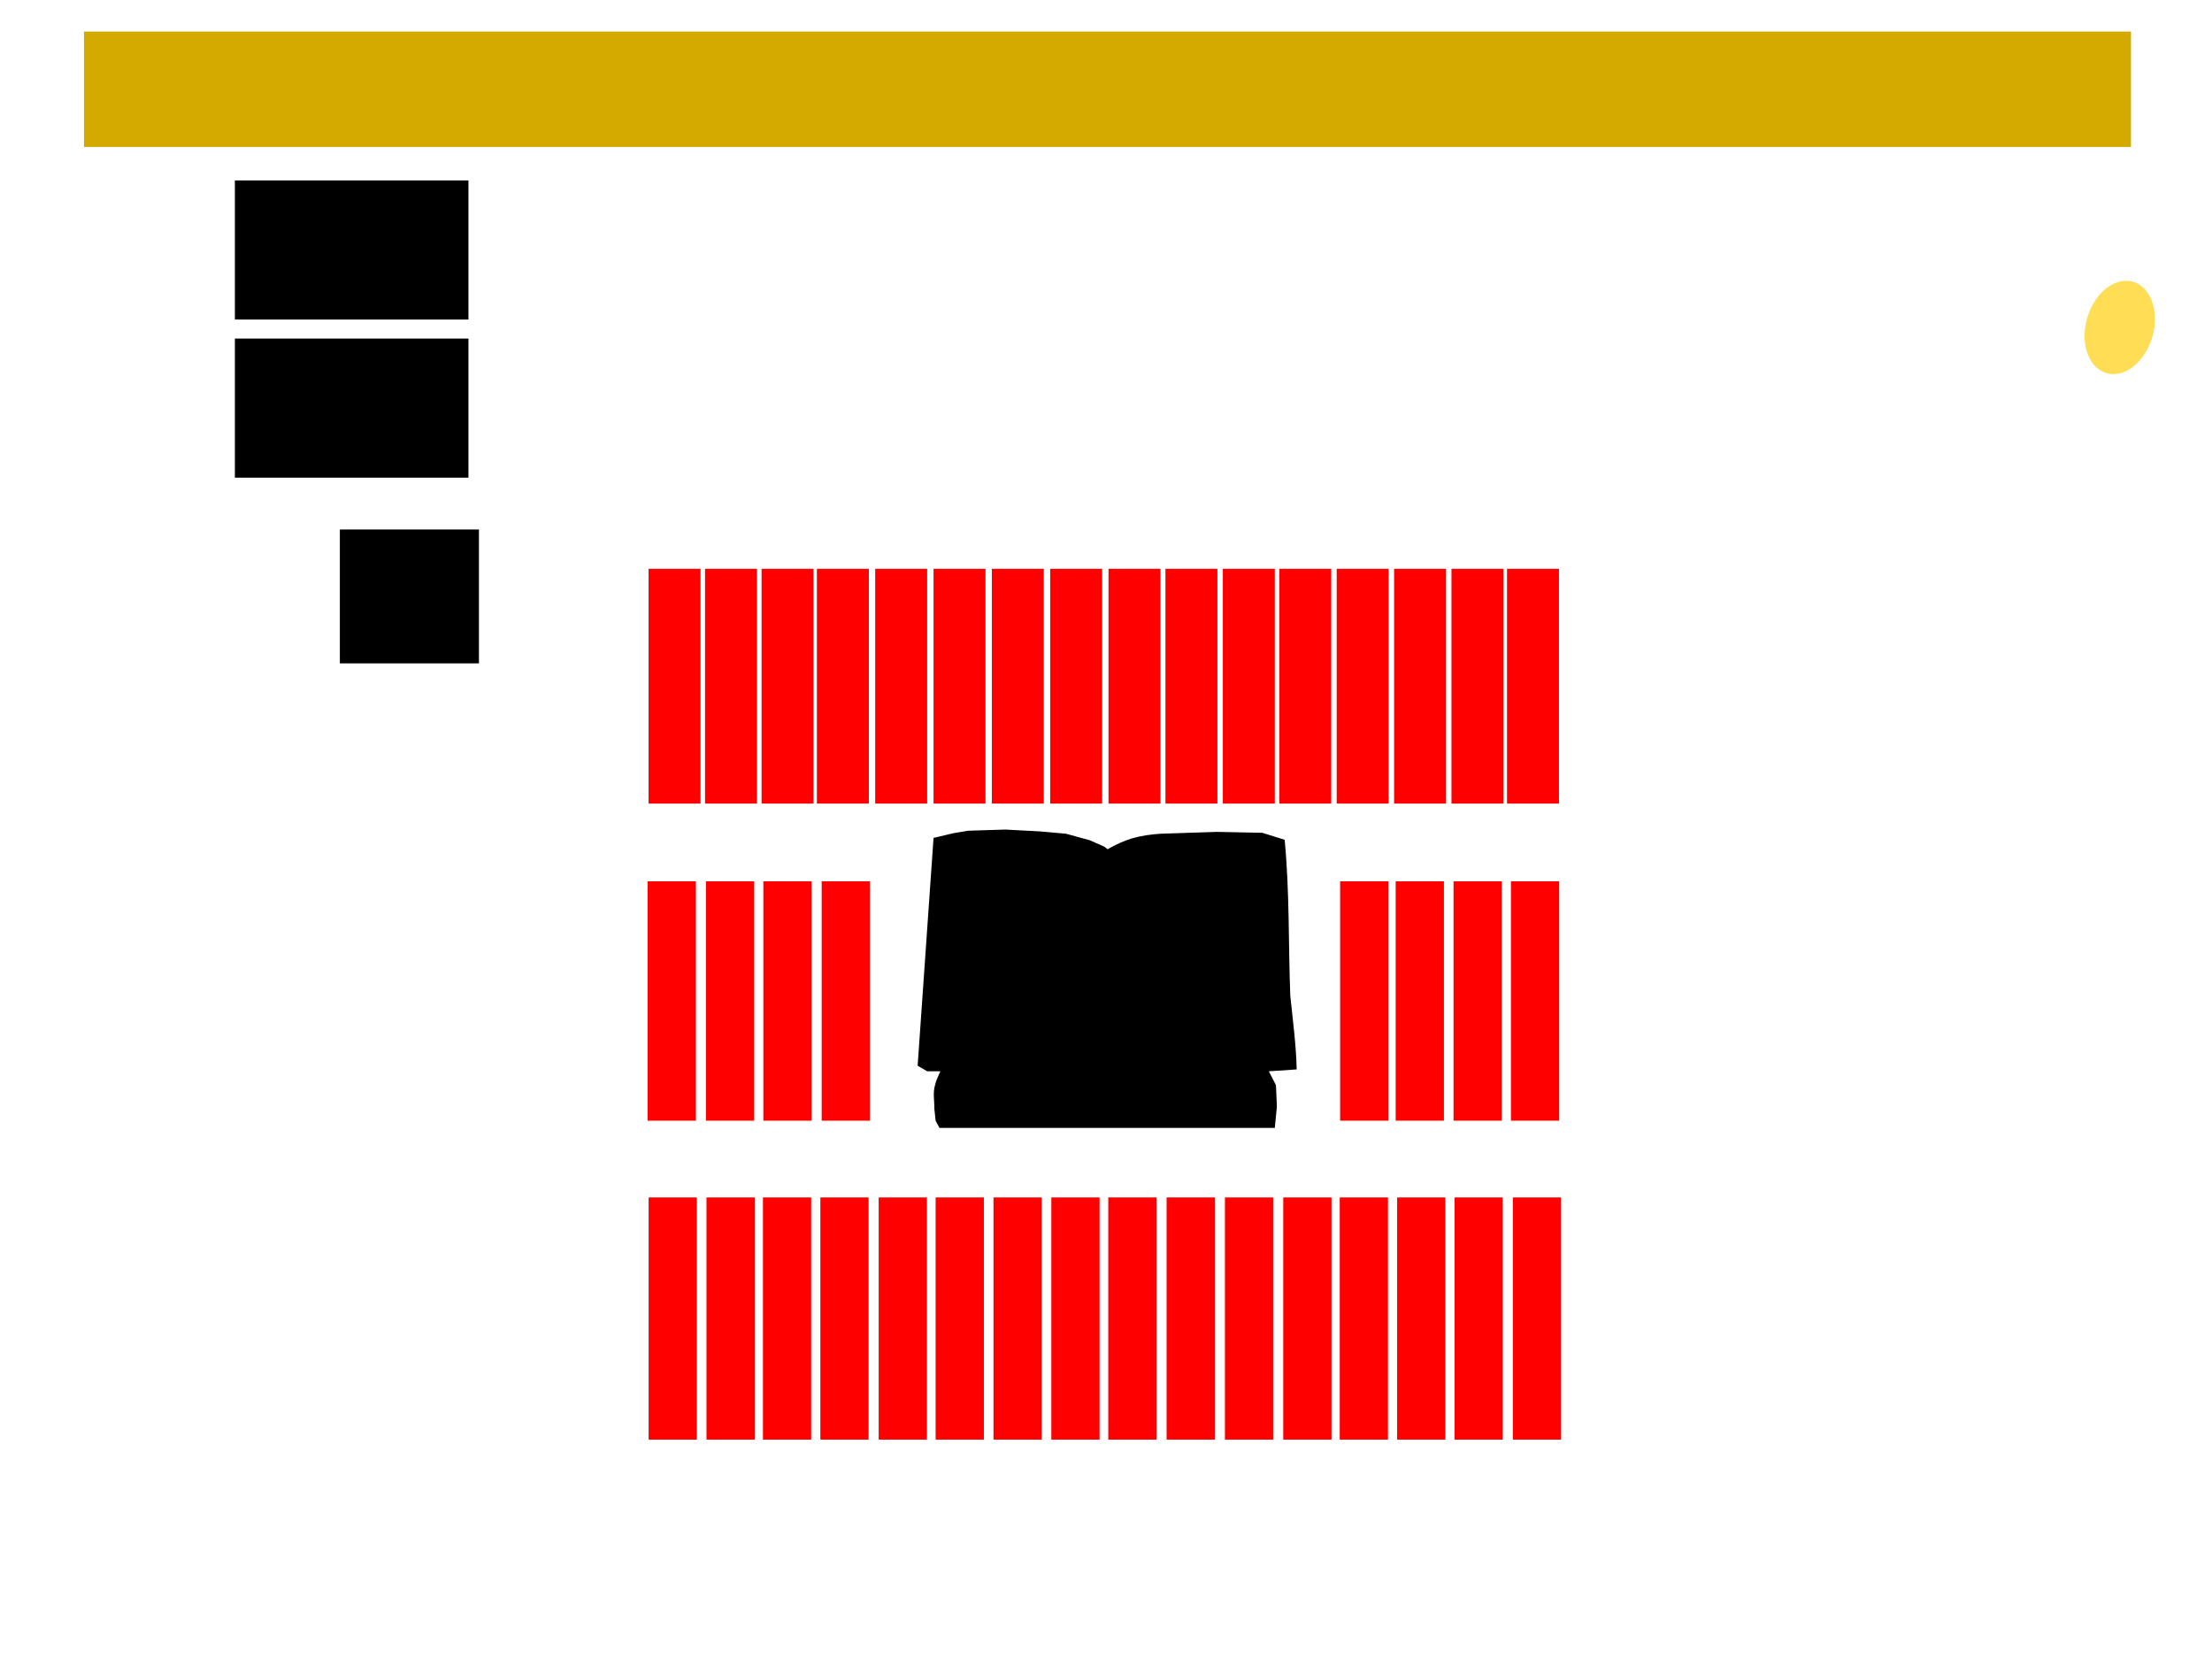
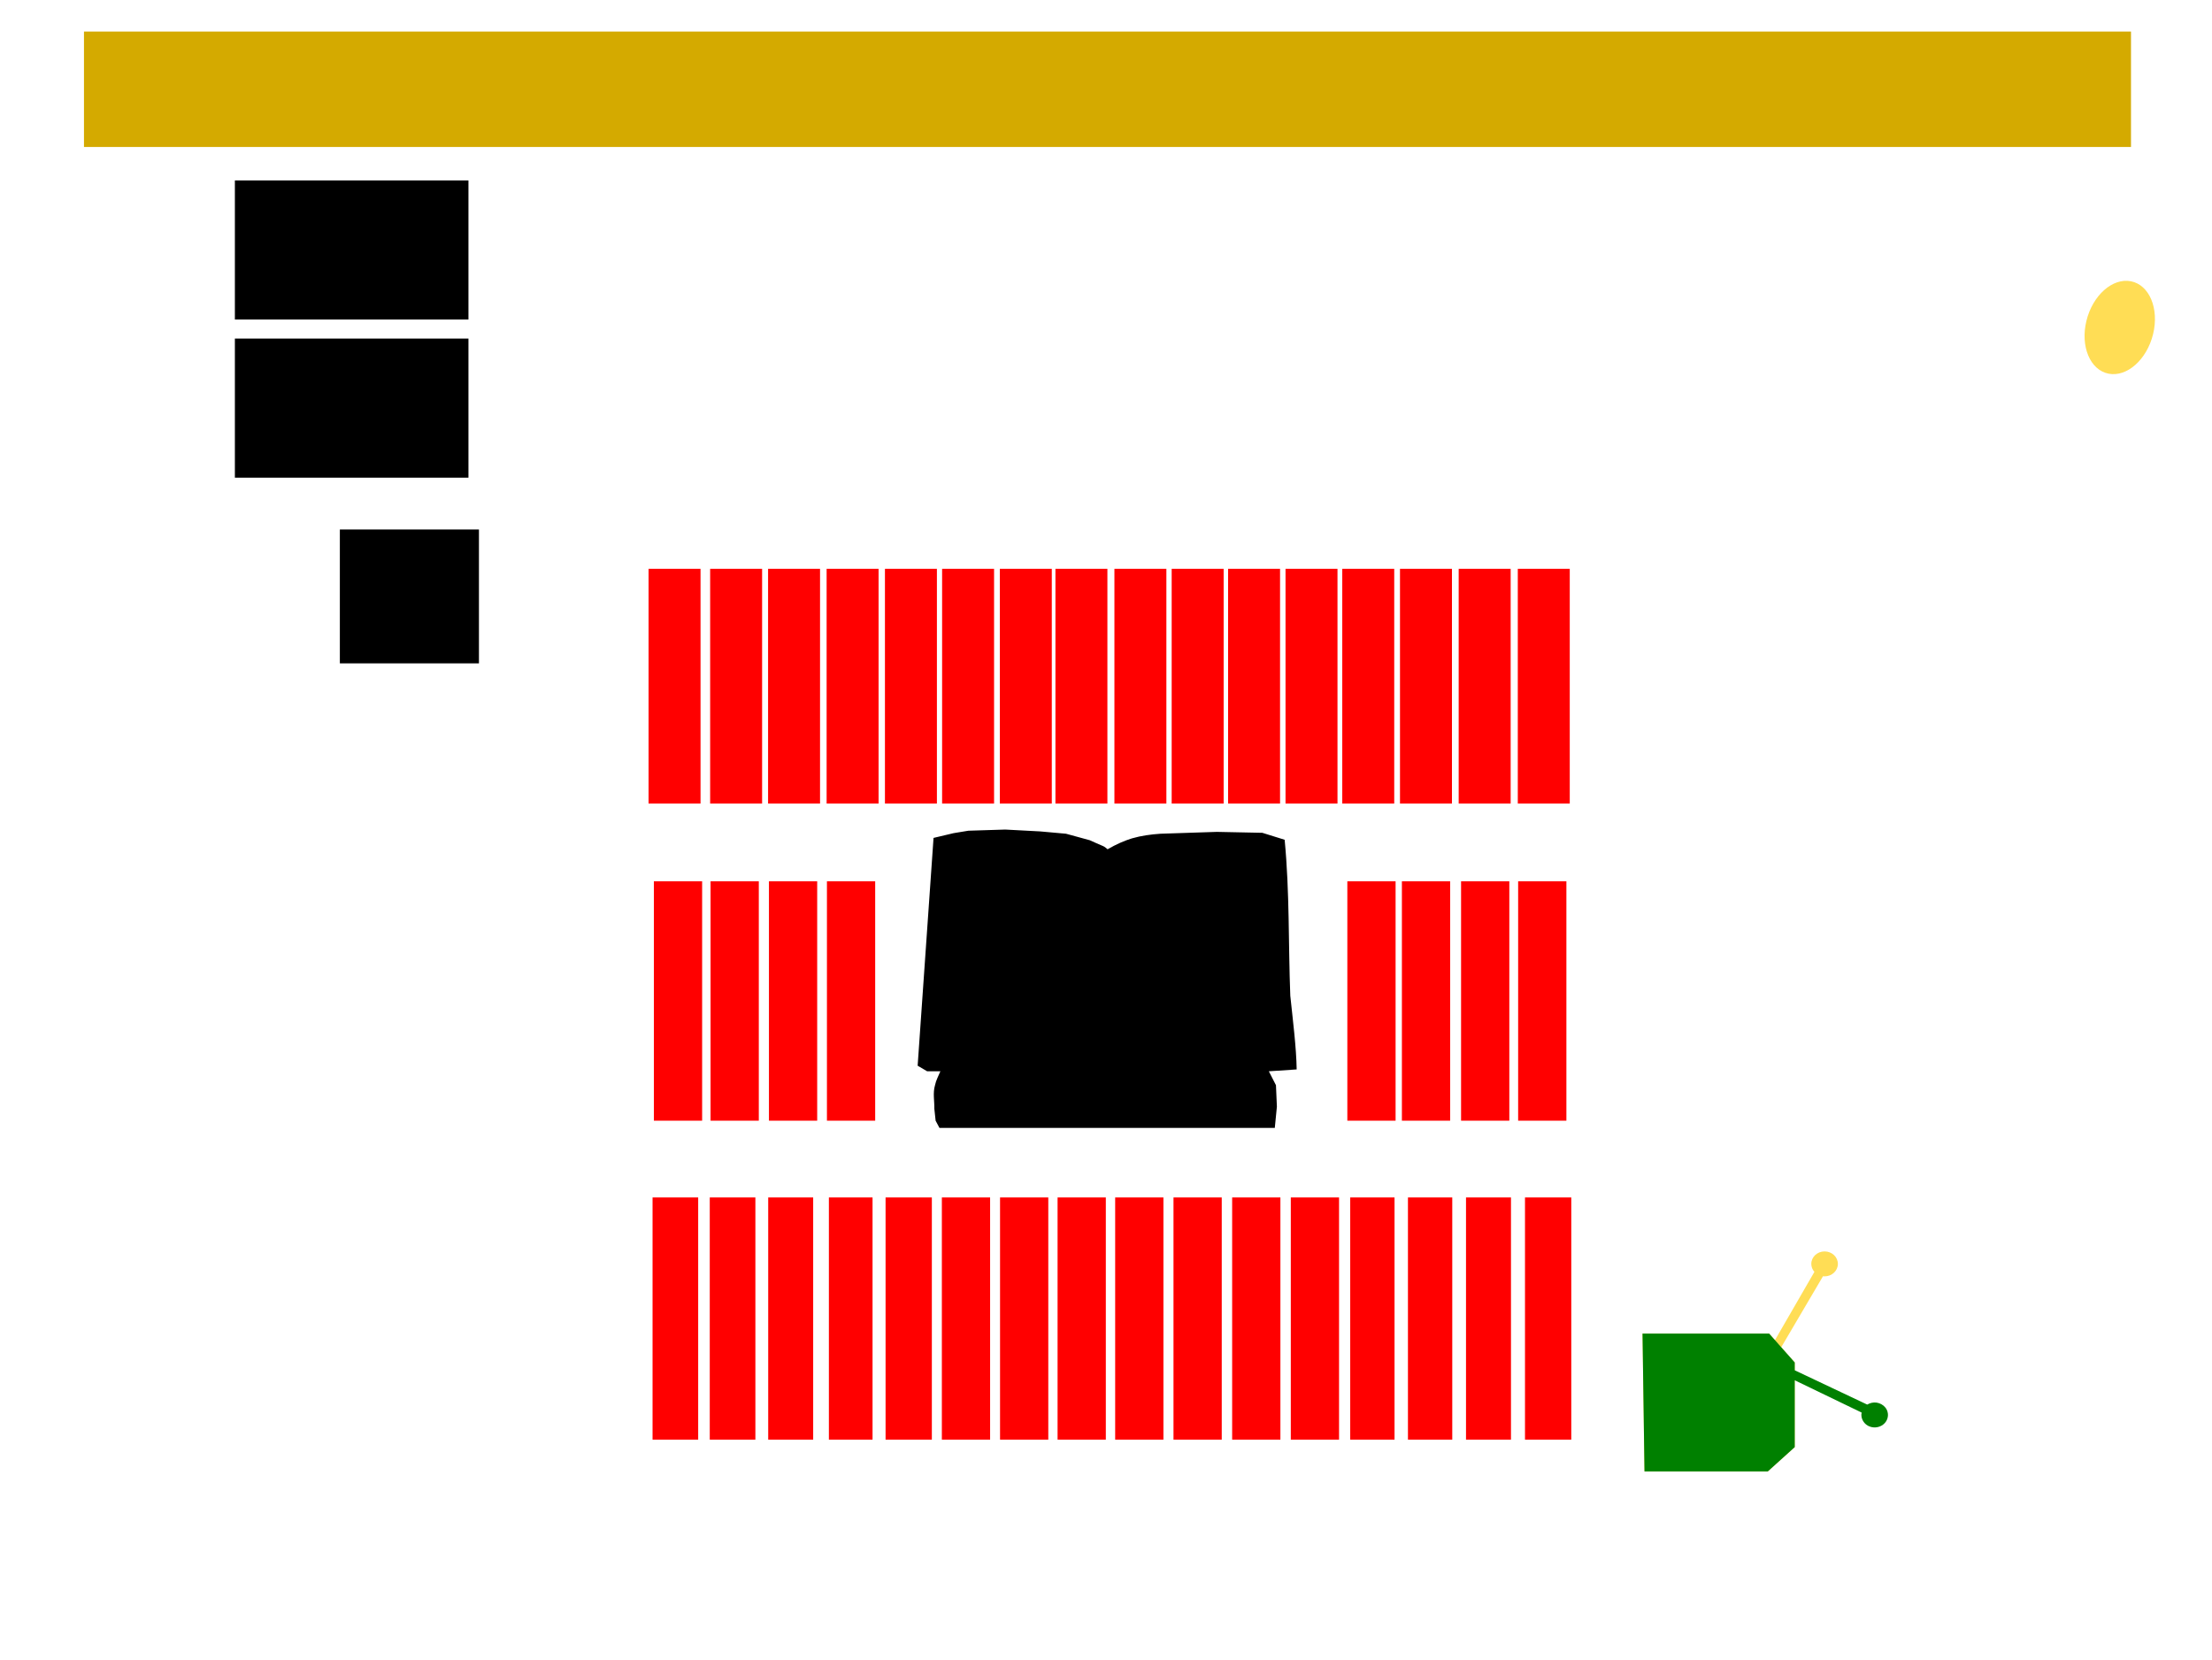
<svg xmlns="http://www.w3.org/2000/svg" version="1.1" id="svg1" width="1365.333" height="1024" viewBox="0 0 1365.333 1024" xml:space="preserve">
  <defs id="defs1" />
  <g id="g1">
    <rect style="fill:#d4aa00;fill-rule:evenodd;stroke-width:0.752;paint-order:markers stroke fill" id="rect1" width="1263.491" height="71.24" x="51.836" y="19.472" />
-     <rect style="fill:#ff0000;fill-rule:evenodd;stroke-width:0.849;paint-order:markers stroke fill" id="rect2" width="32.072" height="144.895" x="400.322" y="351.069" />
-     <rect style="fill:#ff0000;fill-rule:evenodd;stroke-width:0.849;paint-order:markers stroke fill" id="rect2-1" width="32.072" height="144.895" x="435.181" y="351.069" />
-     <rect style="fill:#ff0000;fill-rule:evenodd;stroke-width:0.849;paint-order:markers stroke fill" id="rect2-1-3" width="32.072" height="144.895" x="470.081" y="351.069" />
-     <rect style="fill:#ff0000;fill-rule:evenodd;stroke-width:0.849;paint-order:markers stroke fill" id="rect2-1-3-6" width="32.072" height="144.895" x="504.208" y="351.069" />
-     <rect style="fill:#ff0000;fill-rule:evenodd;stroke-width:0.849;paint-order:markers stroke fill" id="rect2-1-3-6-2" width="32.072" height="144.895" x="540.208" y="351.069" />
-     <rect style="fill:#ff0000;fill-rule:evenodd;stroke-width:0.849;paint-order:markers stroke fill" id="rect2-1-3-6-2-5" width="32.072" height="144.895" x="576.217" y="351.069" />
-     <rect style="fill:#ff0000;fill-rule:evenodd;stroke-width:0.849;paint-order:markers stroke fill" id="rect2-1-3-6-2-5-9" width="32.072" height="144.895" x="612.217" y="351.069" />
-     <rect style="fill:#ff0000;fill-rule:evenodd;stroke-width:0.849;paint-order:markers stroke fill" id="rect2-1-3-6-2-5-9-2" width="32.072" height="144.895" x="648.217" y="351.069" />
-     <rect style="fill:#ff0000;fill-rule:evenodd;stroke-width:0.849;paint-order:markers stroke fill" id="rect2-1-3-6-2-5-9-2-4" width="32.072" height="144.895" x="684.217" y="351.069" />
-     <rect style="fill:#ff0000;fill-rule:evenodd;stroke-width:0.849;paint-order:markers stroke fill" id="rect2-1-3-6-2-5-9-2-4-0" width="32.072" height="144.895" x="719.358" y="351.069" />
-     <rect style="fill:#ff0000;fill-rule:evenodd;stroke-width:0.849;paint-order:markers stroke fill" id="rect2-1-3-6-2-5-9-2-4-0-6" width="32.072" height="144.895" x="754.786" y="351.069" />
-     <rect style="fill:#ff0000;fill-rule:evenodd;stroke-width:0.849;paint-order:markers stroke fill" id="rect2-1-3-6-2-5-9-2-4-0-6-1" width="32.072" height="144.895" x="789.631" y="351.069" />
-     <rect style="fill:#ff0000;fill-rule:evenodd;stroke-width:0.849;paint-order:markers stroke fill" id="rect2-1-3-6-2-5-9-2-4-0-6-1-6" width="32.072" height="144.895" x="825.059" y="351.069" />
-     <rect style="fill:#ff0000;fill-rule:evenodd;stroke-width:0.849;paint-order:markers stroke fill" id="rect2-1-3-6-2-5-9-2-4-0-6-1-6-7" width="32.072" height="144.895" x="860.486" y="351.069" />
-     <rect style="fill:#ff0000;fill-rule:evenodd;stroke-width:0.849;paint-order:markers stroke fill" id="rect2-1-3-6-2-5-9-2-4-0-6-1-6-7-4" width="32.072" height="144.895" x="895.904" y="351.069" />
-     <rect style="fill:#ff0000;fill-rule:evenodd;stroke-width:0.849;paint-order:markers stroke fill" id="rect2-1-3-6-2-5-9-2-4-0-6-1-6-7-4-0" width="32.072" height="144.895" x="930.186" y="351.069" />
-     <rect style="fill:#ff0000;fill-rule:evenodd;stroke-width:0.826;paint-order:markers stroke fill" id="rect2-8" width="29.781" height="147.758" x="399.749" y="543.924" />
-     <rect style="fill:#ff0000;fill-rule:evenodd;stroke-width:0.826;paint-order:markers stroke fill" id="rect2-8-9" width="29.781" height="147.758" x="435.749" y="543.924" />
-     <rect style="fill:#ff0000;fill-rule:evenodd;stroke-width:0.826;paint-order:markers stroke fill" id="rect2-8-9-9" width="29.781" height="147.758" x="471.177" y="543.924" />
-     <rect style="fill:#ff0000;fill-rule:evenodd;stroke-width:0.826;paint-order:markers stroke fill" id="rect2-8-9-9-9" width="29.781" height="147.758" x="507.177" y="543.924" />
-     <rect style="fill:#ff0000;fill-rule:evenodd;stroke-width:0.826;paint-order:markers stroke fill" id="rect2-8-9-9-9-6" width="29.781" height="147.758" x="827.177" y="543.924" />
-     <rect style="fill:#ff0000;fill-rule:evenodd;stroke-width:0.826;paint-order:markers stroke fill" id="rect2-8-9-9-9-6-9" width="29.781" height="147.758" x="861.459" y="543.924" />
-     <rect style="fill:#ff0000;fill-rule:evenodd;stroke-width:0.826;paint-order:markers stroke fill" id="rect2-8-9-9-9-6-9-7" width="29.781" height="147.758" x="897.177" y="543.924" />
-     <rect style="fill:#ff0000;fill-rule:evenodd;stroke-width:0.826;paint-order:markers stroke fill" id="rect2-8-9-9-9-6-9-7-7" width="29.781" height="147.758" x="932.604" y="543.924" />
-     <rect style="fill:#ff0000;fill-rule:evenodd;stroke-width:0.831;paint-order:markers stroke fill" id="rect2-8-9-9-9-6-9-7-7-6" width="29.781" height="149.477" x="400.353" y="739.058" />
-     <rect style="fill:#ff0000;fill-rule:evenodd;stroke-width:0.831;paint-order:markers stroke fill" id="rect2-8-9-9-9-6-9-7-7-6-4" width="29.781" height="149.477" x="436.067" y="739.058" />
-     <rect style="fill:#ff0000;fill-rule:evenodd;stroke-width:0.831;paint-order:markers stroke fill" id="rect2-8-9-9-9-6-9-7-7-6-4-3" width="29.781" height="149.477" x="470.926" y="739.058" />
-     <rect style="fill:#ff0000;fill-rule:evenodd;stroke-width:0.831;paint-order:markers stroke fill" id="rect2-8-9-9-9-6-9-7-7-6-4-3-5" width="29.781" height="149.477" x="506.358" y="739.058" />
-     <rect style="fill:#ff0000;fill-rule:evenodd;stroke-width:0.831;paint-order:markers stroke fill" id="rect2-8-9-9-9-6-9-7-7-6-4-3-5-8" width="29.781" height="149.477" x="542.358" y="739.058" />
-     <rect style="fill:#ff0000;fill-rule:evenodd;stroke-width:0.831;paint-order:markers stroke fill" id="rect2-8-9-9-9-6-9-7-7-6-4-3-5-8-5" width="29.781" height="149.477" x="577.503" y="739.058" />
-     <rect style="fill:#ff0000;fill-rule:evenodd;stroke-width:0.831;paint-order:markers stroke fill" id="rect2-8-9-9-9-6-9-7-7-6-4-3-5-8-5-1" width="29.781" height="149.477" x="613.217" y="739.058" />
-     <rect style="fill:#ff0000;fill-rule:evenodd;stroke-width:0.831;paint-order:markers stroke fill" id="rect2-8-9-9-9-6-9-7-7-6-4-3-5-8-5-1-4" width="29.781" height="149.477" x="648.931" y="739.058" />
-     <rect style="fill:#ff0000;fill-rule:evenodd;stroke-width:0.831;paint-order:markers stroke fill" id="rect2-8-9-9-9-6-9-7-7-6-4-3-5-8-5-1-4-3" width="29.781" height="149.477" x="684.076" y="739.058" />
-     <rect style="fill:#ff0000;fill-rule:evenodd;stroke-width:0.831;paint-order:markers stroke fill" id="rect2-8-9-9-9-6-9-7-7-6-4-3-5-8-5-1-4-3-6" width="29.781" height="149.477" x="720.076" y="739.058" />
-     <rect style="fill:#ff0000;fill-rule:evenodd;stroke-width:0.831;paint-order:markers stroke fill" id="rect2-8-9-9-9-6-9-7-7-6-4-3-5-8-5-1-4-3-6-5" width="29.781" height="149.477" x="756.076" y="739.058" />
-     <rect style="fill:#ff0000;fill-rule:evenodd;stroke-width:0.831;paint-order:markers stroke fill" id="rect2-8-9-9-9-6-9-7-7-6-4-3-5-8-5-1-4-3-6-5-5" width="29.781" height="149.477" x="792.076" y="739.058" />
-     <rect style="fill:#ff0000;fill-rule:evenodd;stroke-width:0.831;paint-order:markers stroke fill" id="rect2-8-9-9-9-6-9-7-7-6-4-3-5-8-5-1-4-3-6-5-5-8" width="29.781" height="149.477" x="826.931" y="739.058" />
-     <rect style="fill:#ff0000;fill-rule:evenodd;stroke-width:0.831;paint-order:markers stroke fill" id="rect2-8-9-9-9-6-9-7-7-6-4-3-5-8-5-1-4-3-6-5-5-8-9" width="29.781" height="149.477" x="862.363" y="739.058" />
-     <rect style="fill:#ff0000;fill-rule:evenodd;stroke-width:0.831;paint-order:markers stroke fill" id="rect2-8-9-9-9-6-9-7-7-6-4-3-5-8-5-1-4-3-6-5-5-8-9-3" width="29.781" height="149.477" x="897.794" y="739.058" />
-     <rect style="fill:#ff0000;fill-rule:evenodd;stroke-width:0.831;paint-order:markers stroke fill" id="rect2-8-9-9-9-6-9-7-7-6-4-3-5-8-5-1-4-3-6-5-5-8-9-3-8" width="29.781" height="149.477" x="933.794" y="739.058" />
+     <rect style="fill:#ff0000;fill-rule:evenodd;stroke-width:0.849;paint-order:markers stroke fill;opacity:1" id="rect2" width="32.072" height="144.895" x="400.322" y="351.069" />
+     <rect style="opacity:1;fill:#ff0000;fill-rule:evenodd;stroke-width:0.849;paint-order:markers stroke fill" id="rect2-1" width="32.072" height="144.895" x="438.331" y="351.069" />
+     <rect style="opacity:1;fill:#ff0000;fill-rule:evenodd;stroke-width:0.849;paint-order:markers stroke fill" id="rect2-1-3" width="32.072" height="144.895" x="474.089" y="351.069" />
+     <rect style="opacity:1;fill:#ff0000;fill-rule:evenodd;stroke-width:0.849;paint-order:markers stroke fill" id="rect2-1-3-6" width="32.072" height="144.895" x="510.221" y="351.069" />
+     <rect style="opacity:1;fill:#ff0000;fill-rule:evenodd;stroke-width:0.849;paint-order:markers stroke fill" id="rect2-1-3-6-2" width="32.072" height="144.895" x="546.222" y="351.069" />
+     <rect style="opacity:1;fill:#ff0000;fill-rule:evenodd;stroke-width:0.849;paint-order:markers stroke fill" id="rect2-1-3-6-2-5" width="32.072" height="144.895" x="581.505" y="351.069" />
+     <rect style="opacity:1;fill:#ff0000;fill-rule:evenodd;stroke-width:0.849;paint-order:markers stroke fill" id="rect2-1-3-6-2-5-9" width="32.072" height="144.895" x="617.135" y="351.069" />
+     <rect style="opacity:1;fill:#ff0000;fill-rule:evenodd;stroke-width:0.849;paint-order:markers stroke fill" id="rect2-1-3-6-2-5-9-2" width="32.072" height="144.895" x="651.457" y="351.069" />
+     <rect style="opacity:1;fill:#ff0000;fill-rule:evenodd;stroke-width:0.849;paint-order:markers stroke fill" id="rect2-1-3-6-2-5-9-2-4" width="32.072" height="144.895" x="687.862" y="351.069" />
+     <rect style="opacity:1;fill:#ff0000;fill-rule:evenodd;stroke-width:0.849;paint-order:markers stroke fill" id="rect2-1-3-6-2-5-9-2-4-0" width="32.072" height="144.895" x="723.205" y="351.069" />
+     <rect style="opacity:1;fill:#ff0000;fill-rule:evenodd;stroke-width:0.849;paint-order:markers stroke fill" id="rect2-1-3-6-2-5-9-2-4-0-6" width="32.072" height="144.895" x="758.025" y="351.069" />
+     <rect style="opacity:1;fill:#ff0000;fill-rule:evenodd;stroke-width:0.849;paint-order:markers stroke fill" id="rect2-1-3-6-2-5-9-2-4-0-6-1" width="32.072" height="144.895" x="793.478" y="351.069" />
+     <rect style="opacity:1;fill:#ff0000;fill-rule:evenodd;stroke-width:0.849;paint-order:markers stroke fill" id="rect2-1-3-6-2-5-9-2-4-0-6-1-6" width="32.072" height="144.895" x="828.5" y="351.069" />
+     <rect style="opacity:1;fill:#ff0000;fill-rule:evenodd;stroke-width:0.849;paint-order:markers stroke fill" id="rect2-1-3-6-2-5-9-2-4-0-6-1-6-7" width="32.072" height="144.895" x="864.13" y="351.069" />
+     <rect style="opacity:1;fill:#ff0000;fill-rule:evenodd;stroke-width:0.849;paint-order:markers stroke fill" id="rect2-1-3-6-2-5-9-2-4-0-6-1-6-7-4" width="32.072" height="144.895" x="900.358" y="351.069" />
+     <rect style="opacity:1;fill:#ff0000;fill-rule:evenodd;stroke-width:0.849;paint-order:markers stroke fill" id="rect2-1-3-6-2-5-9-2-4-0-6-1-6-7-4-0" width="32.072" height="144.895" x="936.843" y="351.069" />
+     <rect style="opacity:1;fill:#ff0000;fill-rule:evenodd;stroke-width:0.826;paint-order:markers stroke fill" id="rect2-8" width="29.781" height="147.758" x="403.597" y="543.924" />
+     <rect style="opacity:1;fill:#ff0000;fill-rule:evenodd;stroke-width:0.826;paint-order:markers stroke fill" id="rect2-8-9" width="29.781" height="147.758" x="438.584" y="543.924" />
+     <rect style="opacity:1;fill:#ff0000;fill-rule:evenodd;stroke-width:0.826;paint-order:markers stroke fill" id="rect2-8-9-9" width="29.781" height="147.758" x="474.619" y="543.924" />
+     <rect style="opacity:1;fill:#ff0000;fill-rule:evenodd;stroke-width:0.826;paint-order:markers stroke fill" id="rect2-8-9-9-9" width="29.781" height="147.758" x="510.416" y="543.924" />
+     <rect style="opacity:1;fill:#ff0000;fill-rule:evenodd;stroke-width:0.826;paint-order:markers stroke fill" id="rect2-8-9-9-9-6" width="29.781" height="147.758" x="831.631" y="543.924" />
+     <rect style="opacity:1;fill:#ff0000;fill-rule:evenodd;stroke-width:0.826;paint-order:markers stroke fill" id="rect2-8-9-9-9-6-9" width="29.781" height="147.758" x="865.305" y="543.924" />
+     <rect style="opacity:1;fill:#ff0000;fill-rule:evenodd;stroke-width:0.826;paint-order:markers stroke fill" id="rect2-8-9-9-9-6-9-7" width="29.781" height="147.758" x="901.833" y="543.924" />
+     <rect style="opacity:1;fill:#ff0000;fill-rule:evenodd;stroke-width:0.826;paint-order:markers stroke fill" id="rect2-8-9-9-9-6-9-7-7" width="29.781" height="147.758" x="937.058" y="543.924" />
+     <rect style="opacity:1;fill:#ff0000;fill-rule:evenodd;stroke-width:0.808;paint-order:markers stroke fill" id="rect2-8-9-9-9-6-9-7-7-6" width="28.161" height="149.477" x="402.783" y="739.058" />
+     <rect style="opacity:1;fill:#ff0000;fill-rule:evenodd;stroke-width:0.808;paint-order:markers stroke fill" id="rect2-8-9-9-9-6-9-7-7-6-4" width="28.161" height="149.477" x="438.092" y="739.058" />
+     <rect style="opacity:1;fill:#ff0000;fill-rule:evenodd;stroke-width:0.802;paint-order:markers stroke fill" id="rect2-8-9-9-9-6-9-7-7-6-4-3" width="27.756" height="149.477" x="474.166" y="739.058" />
+     <rect style="opacity:1;fill:#ff0000;fill-rule:evenodd;stroke-width:0.791;paint-order:markers stroke fill" id="rect2-8-9-9-9-6-9-7-7-6-4-3-5" width="26.946" height="149.477" x="511.622" y="739.058" />
+     <rect style="opacity:1;fill:#ff0000;fill-rule:evenodd;stroke-width:0.814;paint-order:markers stroke fill" id="rect2-8-9-9-9-6-9-7-7-6-4-3-5-8" width="28.566" height="149.477" x="546.609" y="739.058" />
+     <rect style="opacity:1;fill:#ff0000;fill-rule:evenodd;stroke-width:0.831;paint-order:markers stroke fill" id="rect2-8-9-9-9-6-9-7-7-6-4-3-5-8-5" width="29.781" height="149.477" x="581.35" y="739.058" />
+     <rect style="opacity:1;fill:#ff0000;fill-rule:evenodd;stroke-width:0.831;paint-order:markers stroke fill" id="rect2-8-9-9-9-6-9-7-7-6-4-3-5-8-5-1" width="29.781" height="149.477" x="617.266" y="739.058" />
+     <rect style="opacity:1;fill:#ff0000;fill-rule:evenodd;stroke-width:0.831;paint-order:markers stroke fill" id="rect2-8-9-9-9-6-9-7-7-6-4-3-5-8-5-1-4" width="29.781" height="149.477" x="652.777" y="739.058" />
+     <rect style="opacity:1;fill:#ff0000;fill-rule:evenodd;stroke-width:0.831;paint-order:markers stroke fill" id="rect2-8-9-9-9-6-9-7-7-6-4-3-5-8-5-1-4-3" width="29.781" height="149.477" x="688.328" y="739.058" />
+     <rect style="opacity:1;fill:#ff0000;fill-rule:evenodd;stroke-width:0.831;paint-order:markers stroke fill" id="rect2-8-9-9-9-6-9-7-7-6-4-3-5-8-5-1-4-3-6" width="29.781" height="149.477" x="724.328" y="739.058" />
+     <rect style="opacity:1;fill:#ff0000;fill-rule:evenodd;stroke-width:0.831;paint-order:markers stroke fill" id="rect2-8-9-9-9-6-9-7-7-6-4-3-5-8-5-1-4-3-6-5" width="29.781" height="149.477" x="760.53" y="739.058" />
+     <rect style="opacity:1;fill:#ff0000;fill-rule:evenodd;stroke-width:0.831;paint-order:markers stroke fill" id="rect2-8-9-9-9-6-9-7-7-6-4-3-5-8-5-1-4-3-6-5-5" width="29.781" height="149.477" x="796.733" y="739.058" />
+     <rect style="opacity:1;fill:#ff0000;fill-rule:evenodd;stroke-width:0.796;paint-order:markers stroke fill" id="rect2-8-9-9-9-6-9-7-7-6-4-3-5-8-5-1-4-3-6-5-5-8" width="27.351" height="149.477" x="833.409" y="739.058" />
+     <rect style="opacity:1;fill:#ff0000;fill-rule:evenodd;stroke-width:0.796;paint-order:markers stroke fill" id="rect2-8-9-9-9-6-9-7-7-6-4-3-5-8-5-1-4-3-6-5-5-8-9" width="27.351" height="149.477" x="869.044" y="739.058" />
+     <rect style="opacity:1;fill:#ff0000;fill-rule:evenodd;stroke-width:0.802;paint-order:markers stroke fill" id="rect2-8-9-9-9-6-9-7-7-6-4-3-5-8-5-1-4-3-6-5-5-8-9-3" width="27.756" height="149.477" x="904.88" y="739.058" />
+     <rect style="opacity:1;fill:#ff0000;fill-rule:evenodd;stroke-width:0.814;paint-order:markers stroke fill" id="rect2-8-9-9-9-6-9-7-7-6-4-3-5-8-5-1-4-3-6-5-5-8-9-3-8" width="28.566" height="149.477" x="941.285" y="739.058" />
    <path style="opacity:1;fill:#000000;fill-rule:evenodd;stroke-width:3.78;paint-order:markers stroke fill" d="m 576.217,517.154 -9.81,140.6 5.873,3.436 h 8.159 c -1.157,2.804 -2.693,5.529 -3.293,8.519 -1.474,4.868 -0.322,9.808 -0.43,14.676 l 0.787,7.298 2.362,4.443 h 206.991 l 1.291,-13.101 -0.573,-13.244 -4.398,-8.591 17.181,-1.145 c -0.208,-13.496 -2.293,-29.809 -3.937,-45.459 -1.231,-32.071 -0.373,-64.027 -3.485,-96.286 l -13.767,-4.295 -28.063,-0.573 -34.816,1.145 c -5.909,0.392 -11.881,1.202 -17.609,2.864 -4.617,1.427 -9.662,3.6 -15.036,6.729 0,0 -1.837,-1.647 -2.696,-1.933 -0.859,-0.286 -8.304,-3.651 -8.304,-3.651 L 657.991,514.577 642.049,513.145 620.479,512 l -22.765,0.716 -9.114,1.503 z" id="path1" />
    <rect style="fill:#000000;fill-rule:evenodd;stroke-width:3.78;paint-order:markers stroke fill" id="rect3" width="144.168" height="85.853" x="144.977" y="111.365" ry="0" />
    <rect style="fill:#000000;fill-rule:evenodd;stroke-width:3.78;paint-order:markers stroke fill" id="rect3-9" width="144.168" height="85.853" x="144.977" y="208.96" ry="0" />
    <rect style="fill:#000000;fill-rule:evenodd;stroke-width:3.78;paint-order:markers stroke fill" id="rect4" width="85.853" height="82.613" x="209.772" y="326.807" />
    <ellipse style="opacity:1;fill:#ffdd55;fill-rule:evenodd;stroke-width:3.875;paint-order:markers stroke fill" id="path2" ry="29.343" rx="20.981" cy="-56.554" cx="1320.305" transform="matrix(0.9808617,0.1947056,-0.2362111,0.9717018,0,0)" />
+     <path id="path4" style="opacity:1;fill:#ffdd55;fill-rule:evenodd;stroke-width:3.78;paint-order:markers stroke fill" d="M 1126.207 772.369 A 8.201 7.694 0 0 0 1118.008 780.064 A 8.201 7.694 0 0 0 1119.92 785.004 L 1095.572 827.135 L 1091.988 823.092 L 1013.83 823.092 L 1015.045 908.135 L 1091.178 908.135 L 1107.781 893.15 L 1107.781 840.91 L 1099.447 831.506 L 1125.215 787.701 A 8.201 7.694 0 0 0 1126.207 787.758 A 8.201 7.694 0 0 0 1134.408 780.064 A 8.201 7.694 0 0 0 1126.207 772.369 z " />
+     <path id="path4-6" style="display:inline;fill:#008000;fill-rule:evenodd;stroke-width:3.78;paint-order:markers stroke fill" d="m 1013.83,823.092 c 0.405,28.348 0.81,56.695 1.215,85.043 25.378,0 50.755,0 76.133,0 5.535,-4.995 11.069,-9.99 16.604,-14.984 0,-13.751 0,-27.503 0,-41.254 13.763,6.643 27.526,13.285 41.289,19.928 -0.842,3.668 1.624,7.536 5.139,8.677 3.089,1.136 6.818,0.312 9.065,-2.111 1.726,-1.803 2.472,-4.504 1.806,-6.926 -1.038,-4.181 -5.799,-6.665 -9.883,-5.638 -0.948,0.191 -1.855,0.631 -2.68,1.076 -14.912,-7.056 -29.824,-14.111 -44.736,-21.167 0,-1.609 0,-3.217 0,-4.826 -5.264,-5.939 -10.529,-11.879 -15.793,-17.818 -26.053,0 -52.105,0 -78.158,0 z" />
  </g>
</svg>
